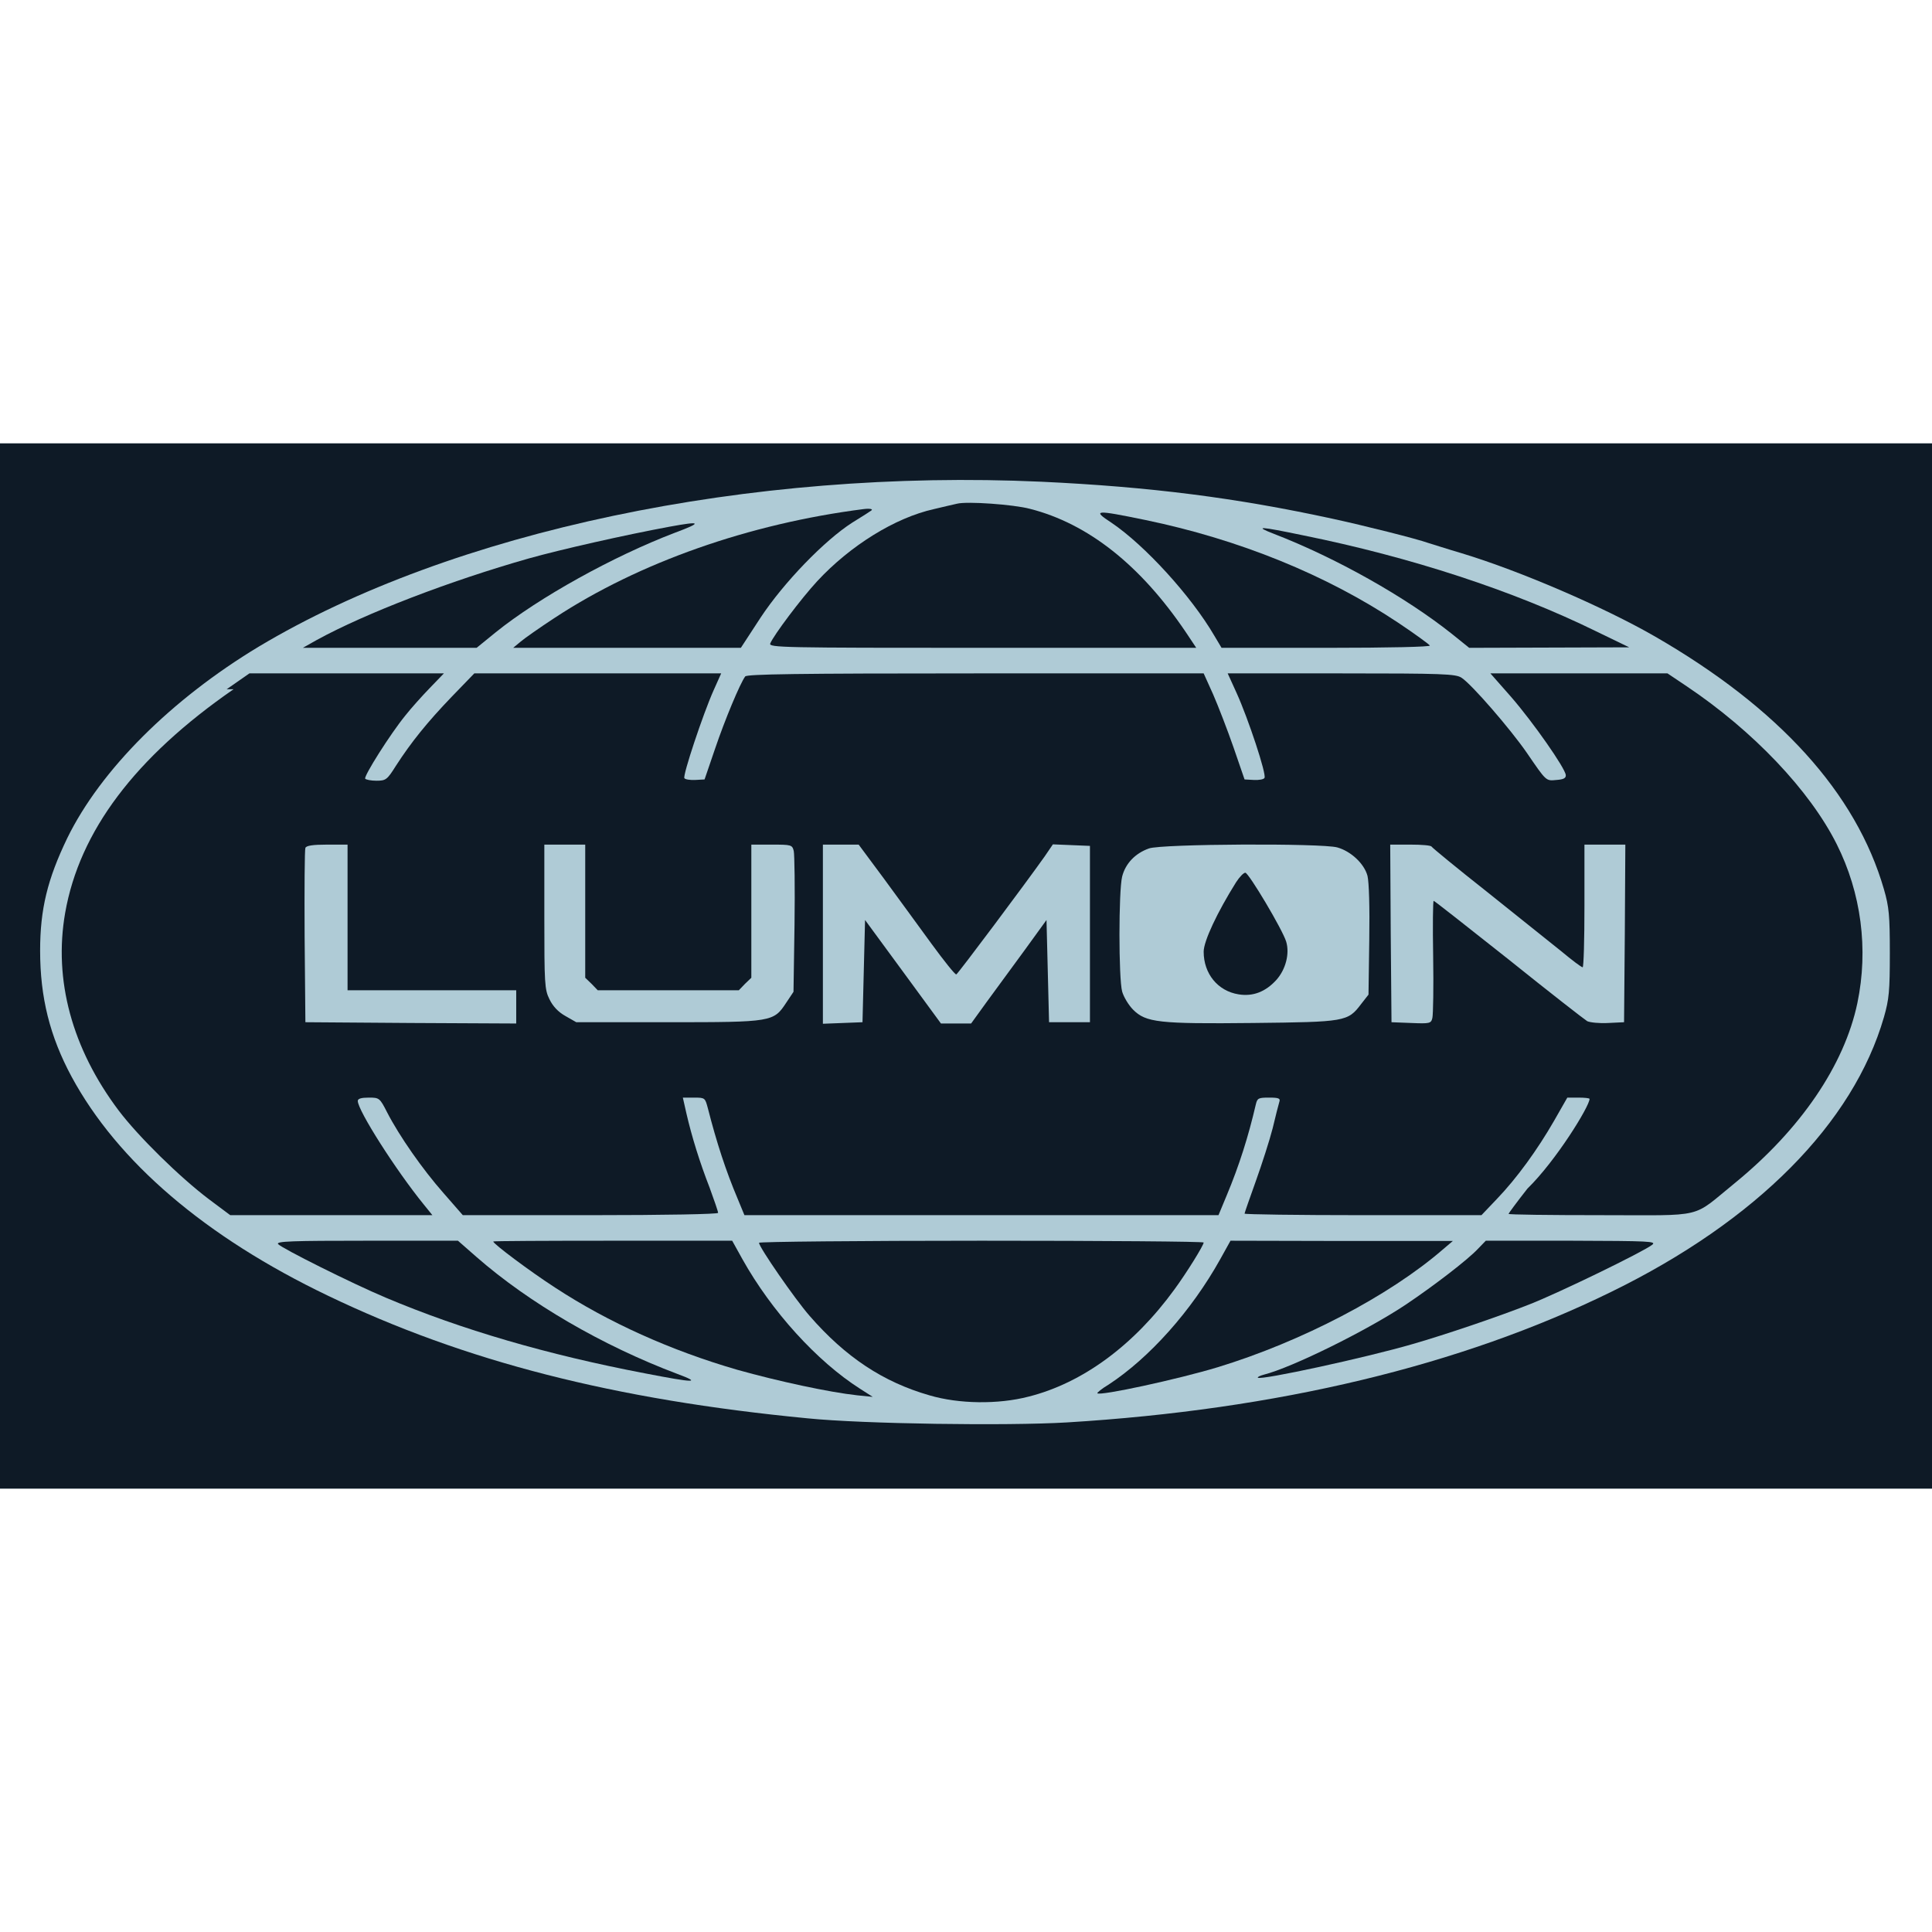
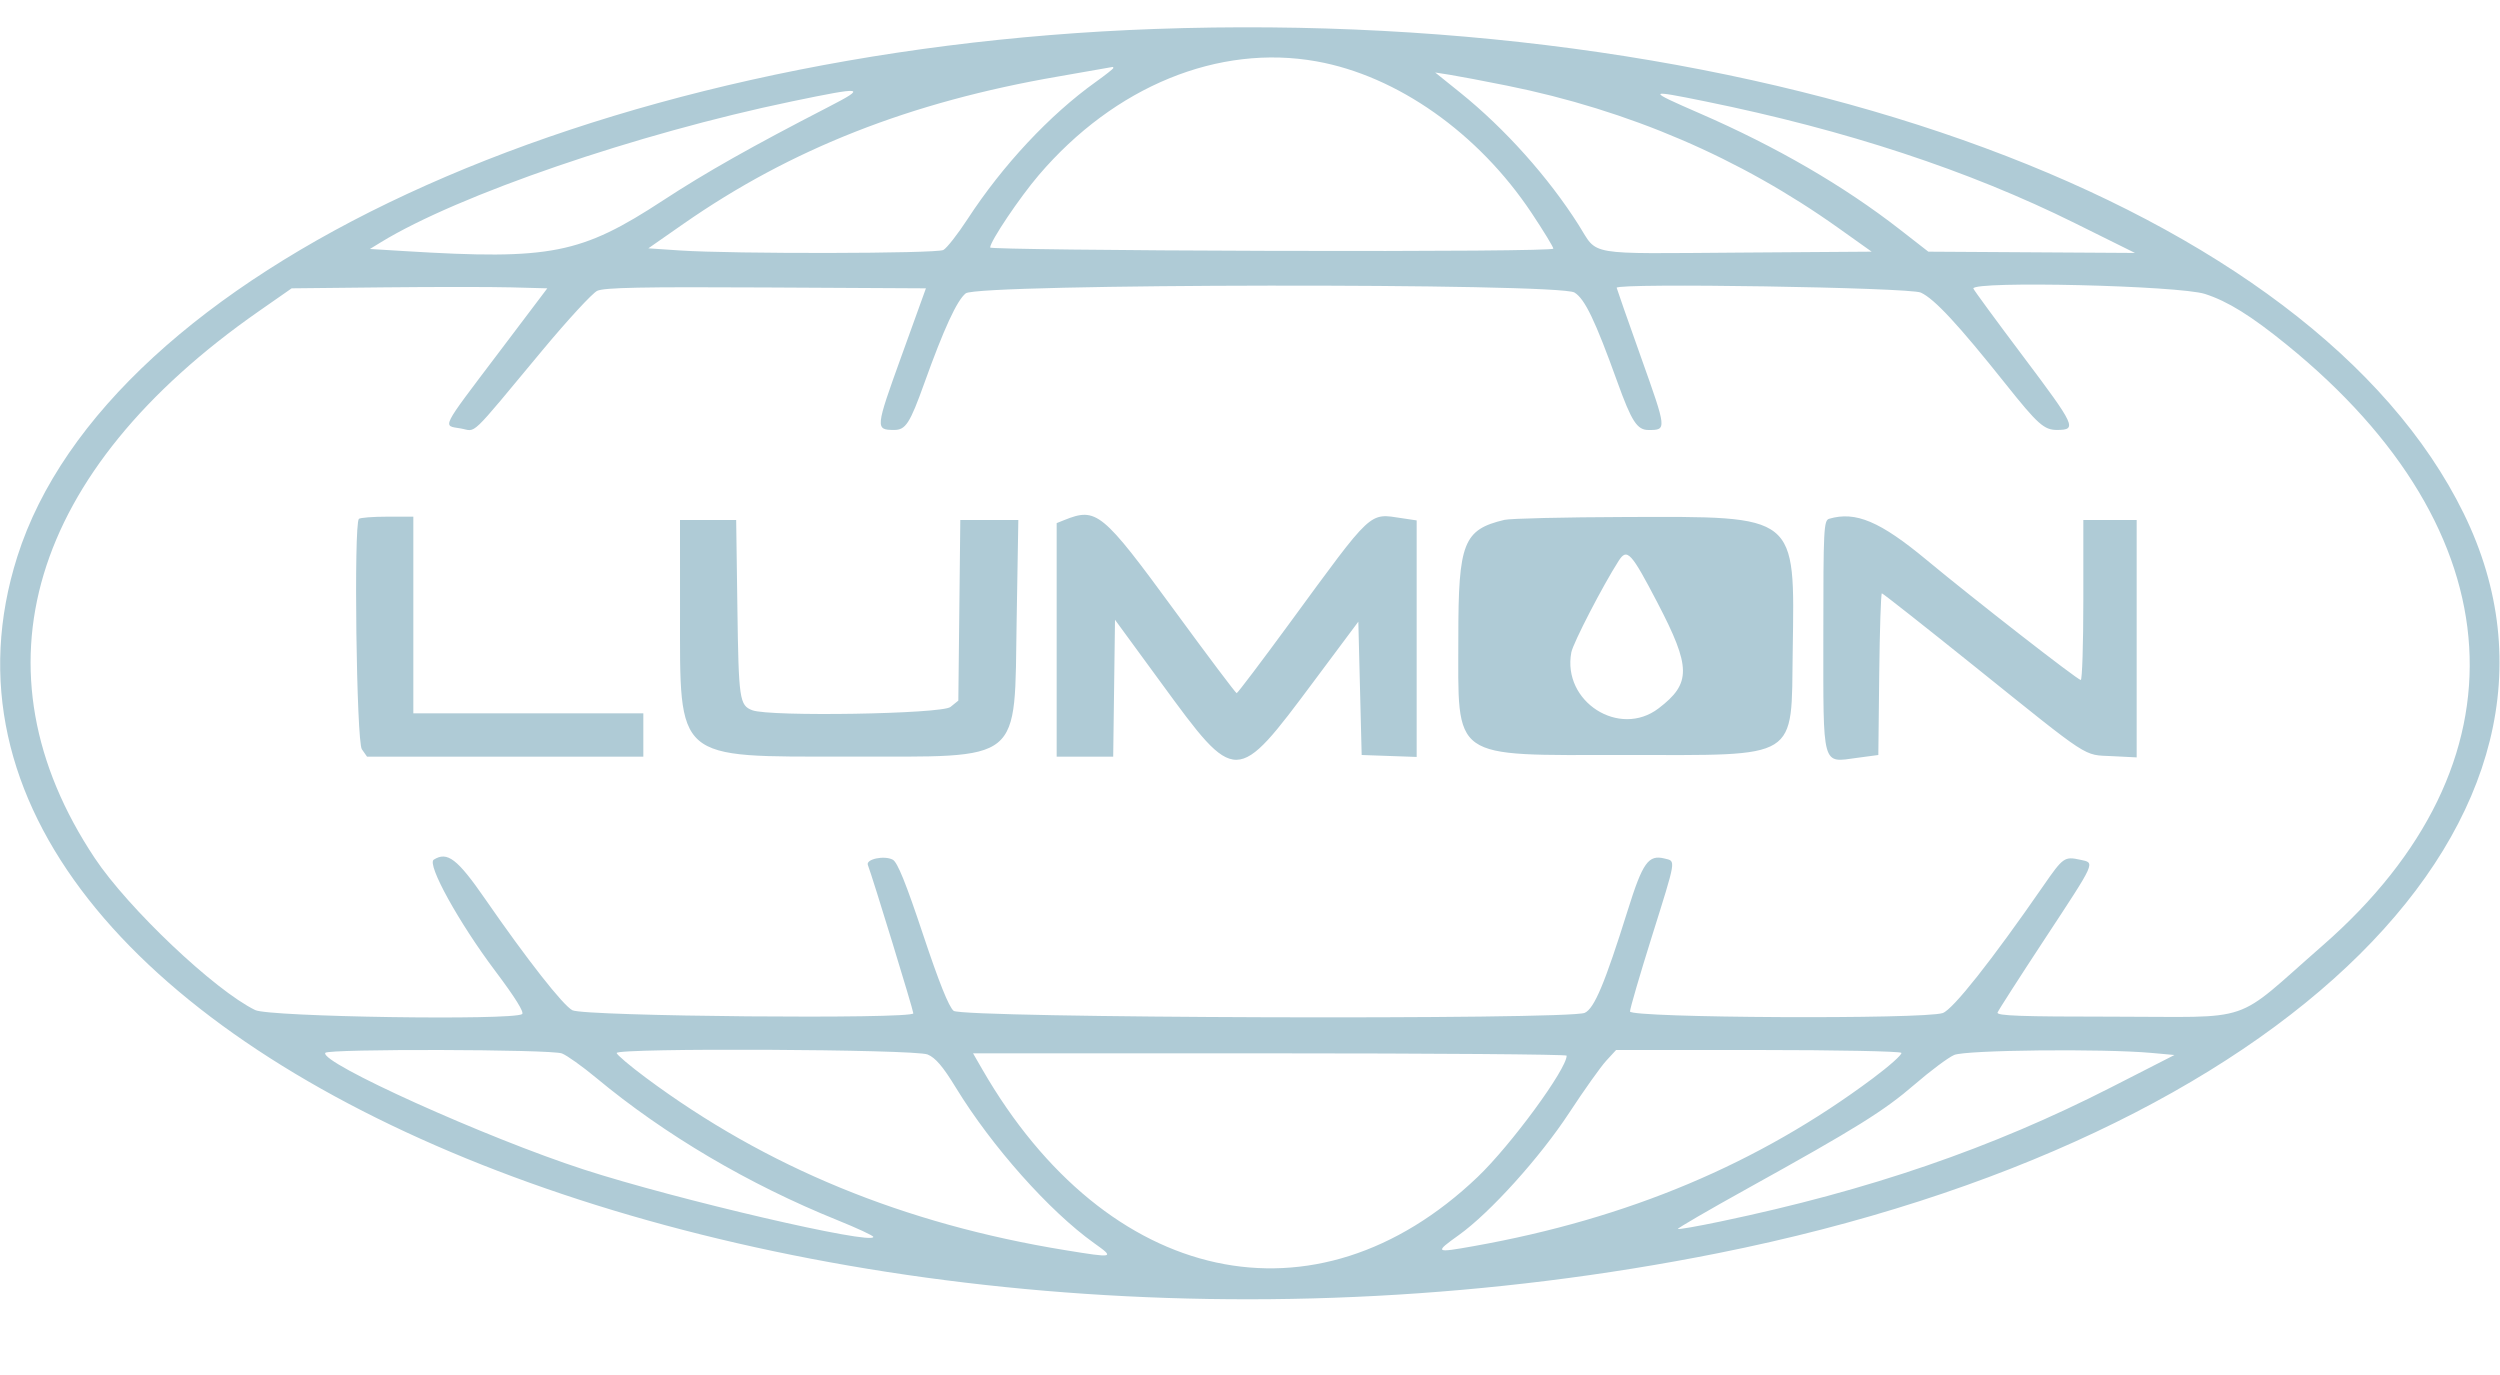
- <svg xmlns="http://www.w3.org/2000/svg" width="64" height="64" version="1.0" viewBox="0 0 756 409" preserveAspectRatio="xMidYMid meet">
-   <rect width="100%" height="100%" fill="#afcbd6" />
-   <g transform="translate(0,409) scale(0.1,-0.1)" fill="#0e1a26" stroke="none">
-     <path d="M0 2045 l0 -2045 3780 0 3780 0 0 2045 0 2045 -3780 0 -3780 0 0 -2045z m4075 1895 c427 -20 763 -63 1140 -145 120 -26 328 -78 375 -95 14 -4 72 -23 130 -40 228 -69 557 -211 755 -325 486 -280 788 -613 897 -990 20 -69 23 -103 23 -250 0 -148 -3 -180 -23 -250 -120 -415 -498 -797 -1067 -1075 -589 -289 -1307 -461 -2130 -511 -235 -14 -797 -6 -1015 16 -757 73 -1342 223 -1877 480 -480 230 -823 524 -1003 857 -85 158 -123 310 -123 493 0 163 29 280 106 440 131 268 408 544 750 750 756 452 1920 697 3062 645z" />
-     <path d="M3745 3854 c-11 -2 -51 -12 -90 -21 -153 -34 -328 -143 -457 -282 -63 -68 -171 -212 -184 -244 -6 -16 47 -17 830 -17 l837 0 -42 63 c-176 260 -381 423 -609 481 -64 17 -246 30 -285 20z" />
-     <path d="M3380 3833 c-448 -57 -880 -209 -1210 -426 -58 -38 -118 -80 -133 -93 l-29 -24 446 0 445 0 77 118 c91 138 251 303 359 372 39 24 72 45 74 47 9 6 -5 9 -29 6z" />
-     <path d="M4350 3779 c130 -88 311 -286 402 -442 l28 -47 410 0 c250 0 409 4 405 9 -3 5 -59 46 -125 90 -281 187 -621 325 -987 401 -199 41 -211 40 -133 -11z" />
-     <path d="M2620 3764 c-178 -33 -425 -89 -550 -124 -310 -88 -640 -215 -830 -319 l-55 -31 340 0 340 0 75 61 c169 136 459 297 700 389 110 41 105 47 -20 24z" />
-     <path d="M4985 3736 c243 -94 515 -247 697 -392 l67 -54 313 1 313 1 -130 63 c-324 159 -725 290 -1145 375 -173 36 -195 37 -115 6z" />
-     <path d="M914 3128 c-386 -267 -603 -556 -659 -875 -46 -263 27 -531 209 -773 77 -102 240 -262 354 -348 l83 -62 396 0 395 0 -34 42 c-109 134 -258 368 -258 405 0 9 14 13 43 13 41 0 43 -1 72 -58 48 -93 138 -222 220 -315 l76 -87 499 0 c296 0 500 4 500 9 0 5 -15 49 -33 98 -39 100 -70 200 -91 291 l-14 62 44 0 c43 0 43 -1 54 -42 34 -133 70 -244 117 -355 l26 -63 928 0 927 0 32 77 c49 117 85 231 114 356 6 25 10 27 52 27 38 0 45 -3 40 -17 -3 -10 -15 -56 -26 -103 -12 -47 -42 -140 -66 -207 -24 -67 -44 -124 -44 -127 0 -3 209 -6 463 -6 l464 0 60 63 c78 81 159 193 224 306 l52 91 43 0 c24 0 44 -2 44 -5 0 -29 -132 -243 -243 -351 -41 -52 -74 -97 -74 -99 0 -3 162 -5 361 -5 416 0 351 -15 525 126 257 210 428 461 479 704 44 211 15 431 -81 622 -106 211 -327 443 -586 617 l-76 51 -347 0 -346 0 81 -92 c86 -99 212 -279 214 -306 1 -12 -9 -17 -36 -19 -42 -4 -39 -7 -117 107 -65 94 -216 268 -255 293 -23 15 -73 17 -470 17 l-445 0 35 -77 c45 -99 118 -319 109 -332 -3 -6 -22 -9 -42 -8 l-36 2 -43 125 c-24 69 -60 162 -80 208 l-37 82 -892 0 c-702 0 -895 -3 -902 -12 -20 -27 -79 -168 -118 -283 l-41 -120 -36 -2 c-21 -1 -40 2 -43 7 -7 11 73 251 114 343 l30 67 -483 0 -483 0 -89 -92 c-95 -99 -158 -177 -218 -270 -34 -54 -39 -58 -76 -58 -21 0 -41 4 -44 8 -6 10 99 176 157 247 22 28 65 76 96 108 l55 57 -380 0 -381 0 -89 -62z m446 -893 l0 -285 330 0 330 0 0 -65 0 -65 -412 2 -413 3 -3 335 c-1 184 0 341 3 347 3 9 29 13 85 13 l80 0 0 -285z m930 25 l0 -261 25 -24 24 -25 276 0 276 0 24 25 25 24 0 261 0 260 80 0 c77 0 80 -1 86 -25 3 -14 5 -143 3 -288 l-4 -263 -28 -42 c-50 -76 -54 -77 -462 -77 l-360 0 -42 24 c-29 16 -50 39 -63 66 -19 38 -20 62 -20 323 l0 282 80 0 80 0 0 -260z m1168 128 c53 -73 138 -188 187 -256 49 -67 92 -121 97 -120 7 3 271 356 346 462 l32 47 73 -3 72 -3 0 -345 0 -345 -80 0 -80 0 -5 200 -5 200 -87 -120 c-48 -66 -115 -157 -148 -202 l-60 -83 -59 0 -59 0 -148 202 -149 203 -5 -200 -5 -200 -77 -3 -78 -3 0 351 0 350 70 0 70 0 98 -132z m1775 121 c53 -15 105 -63 118 -111 6 -25 9 -121 7 -252 l-3 -213 -29 -37 c-52 -69 -62 -70 -423 -74 -369 -4 -419 2 -469 52 -18 18 -37 50 -43 71 -14 52 -14 393 0 450 13 51 51 91 105 110 49 18 677 21 737 4z m369 3 c2 -4 99 -84 217 -177 117 -94 248 -198 290 -232 42 -35 79 -63 84 -63 4 0 7 108 7 240 l0 240 80 0 80 0 -2 -347 -3 -348 -62 -3 c-35 -2 -71 2 -82 7 -10 6 -149 114 -307 241 -159 126 -291 230 -294 230 -3 0 -4 -98 -2 -217 2 -120 0 -228 -3 -241 -5 -22 -10 -23 -83 -20 l-77 3 -3 348 -2 347 79 0 c44 0 81 -3 83 -8z" />
-     <path d="M4837 2373 c-74 -118 -127 -231 -127 -272 0 -86 55 -154 137 -167 56 -9 105 10 147 56 37 41 53 103 39 150 -14 47 -147 270 -160 270 -7 0 -23 -17 -36 -37z" />
-     <path d="M1088 957 c15 -17 291 -155 422 -210 296 -125 632 -223 1014 -296 196 -38 223 -38 126 -2 -294 111 -579 277 -785 457 l-73 64 -357 0 c-291 0 -355 -2 -347 -13z" />
-     <path d="M1930 967 c0 -9 144 -117 243 -181 208 -136 453 -246 712 -321 160 -45 360 -88 470 -100 l60 -6 -50 32 c-168 107 -346 303 -460 507 l-40 72 -467 0 c-258 0 -468 -1 -468 -3z" />
-     <path d="M2970 962 c0 -17 141 -221 198 -286 141 -162 288 -259 469 -311 115 -34 269 -36 388 -5 211 53 412 201 571 420 47 64 114 172 114 183 0 4 -391 7 -870 7 -478 0 -870 -4 -870 -8z" />
-     <path d="M4775 898 c-113 -203 -278 -387 -437 -491 -27 -16 -46 -32 -44 -34 11 -11 316 55 471 102 328 100 672 280 880 460 l40 34 -435 0 -435 1 -40 -72z" />
-     <path d="M5784 939 c-41 -44 -173 -145 -283 -219 -153 -102 -445 -246 -555 -274 -15 -4 -26 -9 -24 -12 11 -11 426 79 607 132 128 37 332 106 456 155 113 44 444 205 480 233 18 14 -10 15 -316 16 l-335 0 -30 -31z" />
+ <svg xmlns="http://www.w3.org/2000/svg" id="svg" width="400" height="220" viewBox="0 160 400 220">
+   <g id="svgg">
+     <path id="path0" d="M184.800 164.633 C 94.179 167.862,17.211 203.563,2.769 249.067 C -22.277 327.976,128.579 389.741,274.933 360.498 C 365.845 342.333,417.964 290.601,394.184 242.133 C 370.114 193.078,283.739 161.108,184.800 164.633 M210.667 169.822 C 223.561 172.138,236.543 181.291,245.045 194.061 C 246.963 196.943,248.533 199.519,248.533 199.784 C 248.533 200.069,230.092 200.215,203.467 200.139 C 178.680 200.069,158.409 199.829,158.419 199.606 C 158.470 198.552,163.106 191.648,166.192 188.032 C 178.331 173.804,194.950 167.000,210.667 169.822 M178.133 170.883 C 178.133 171.002,176.873 172.000,175.333 173.101 C 167.960 178.370,160.450 186.405,154.803 195.065 C 153.225 197.485,151.485 199.705,150.936 199.999 C 149.835 200.588,117.315 200.646,108.800 200.074 L 103.733 199.733 109.333 195.828 C 126.538 183.829,145.654 176.313,169.333 172.236 C 174.027 171.428,177.927 170.744,178.000 170.717 C 178.073 170.689,178.133 170.764,178.133 170.883 M241.067 173.692 C 260.625 177.634,278.353 185.244,294.133 196.472 L 299.467 200.267 278.400 200.415 C 253.392 200.591,255.749 200.993,252.592 196.010 C 247.735 188.343,240.772 180.563,233.614 174.805 L 229.628 171.599 232.014 171.974 C 233.326 172.180,237.400 172.954,241.067 173.692 M132.508 177.136 C 120.288 183.434,112.924 187.595,106.133 192.036 C 92.955 200.656,88.135 201.608,64.876 200.185 L 59.186 199.837 60.926 198.771 C 73.294 191.193,101.935 181.373,126.667 176.232 C 138.295 173.815,138.800 173.893,132.508 177.136 M272.860 176.225 C 295.427 180.822,314.959 187.257,332.000 195.710 L 341.600 200.472 325.067 200.369 L 308.533 200.267 304.000 196.736 C 294.993 189.722,284.246 183.484,271.954 178.137 C 263.391 174.411,263.440 174.306,272.860 176.225 M352.800 207.033 C 356.460 208.217,360.143 210.505,365.867 215.149 C 402.732 245.060,404.957 282.154,371.634 311.274 C 356.975 324.083,361.144 322.667,338.093 322.667 C 323.319 322.667,319.407 322.526,319.610 322.000 C 319.751 321.633,323.132 316.367,327.123 310.296 C 335.449 297.633,335.247 298.083,332.847 297.561 C 330.307 297.010,330.105 297.152,326.917 301.760 C 318.660 313.692,312.471 321.517,310.842 322.085 C 307.895 323.113,260.800 322.877,260.800 321.835 C 260.800 321.377,262.360 316.027,264.267 309.946 C 268.258 297.218,268.158 297.822,266.344 297.367 C 263.740 296.713,262.838 297.981,260.432 305.669 C 256.782 317.328,255.093 321.356,253.558 322.055 C 251.031 323.207,153.999 322.897,152.582 321.733 C 151.810 321.099,150.237 317.170,147.667 309.455 C 144.942 301.277,143.596 297.955,142.846 297.553 C 141.489 296.827,138.499 297.460,138.858 298.397 C 139.618 300.376,146.133 321.632,146.133 322.131 C 146.133 323.096,93.502 322.623,91.584 321.640 C 90.091 320.875,84.290 313.479,77.647 303.869 C 73.179 297.406,71.571 296.173,69.400 297.548 C 68.256 298.272,73.416 307.617,79.225 315.338 C 82.422 319.588,83.927 322.003,83.535 322.258 C 81.944 323.294,43.082 322.705,40.835 321.611 C 34.364 318.459,20.513 305.341,15.157 297.292 C -4.862 267.206,4.673 235.418,41.398 209.807 L 46.666 206.133 61.333 205.979 C 69.400 205.894,78.603 205.894,81.784 205.979 L 87.569 206.133 79.726 216.509 C 70.398 228.849,70.794 228.059,73.690 228.548 C 76.334 228.995,74.770 230.489,86.819 216.007 C 90.843 211.171,94.772 206.908,95.551 206.535 C 96.649 206.009,102.707 205.887,122.557 205.995 L 148.148 206.133 144.212 217.038 C 140.052 228.566,140.031 228.775,143.054 228.792 C 144.902 228.802,145.580 227.756,147.883 221.333 C 151.014 212.602,153.119 208.037,154.522 206.933 C 156.504 205.374,249.388 205.250,251.914 206.803 C 253.579 207.826,255.230 211.266,258.763 221.067 C 261.066 227.458,261.936 228.800,263.772 228.800 C 266.702 228.800,266.701 228.790,262.582 217.220 C 260.428 211.171,258.667 206.142,258.667 206.044 C 258.667 205.246,305.535 205.988,307.330 206.814 C 309.519 207.822,313.290 211.886,320.919 221.459 C 326.069 227.921,327.064 228.806,329.165 228.792 C 332.359 228.771,332.082 228.171,323.793 217.145 C 319.360 211.250,315.733 206.305,315.733 206.156 C 315.733 204.914,348.660 205.693,352.800 207.033 M57.422 243.022 C 56.583 243.861,57.031 278.645,57.897 279.881 L 58.727 281.067 80.830 281.067 L 102.933 281.067 102.933 277.600 L 102.933 274.133 84.533 274.133 L 66.133 274.133 66.133 258.400 L 66.133 242.667 61.956 242.667 C 59.658 242.667,57.618 242.827,57.422 243.022 M170.267 243.217 L 169.067 243.699 169.067 262.383 L 169.067 281.067 173.589 281.067 L 178.112 281.067 178.256 270.115 L 178.400 259.164 185.845 269.340 C 197.812 285.700,197.763 285.701,210.221 269.001 L 217.333 259.467 217.600 270.133 L 217.867 280.800 222.267 280.955 L 226.667 281.110 226.667 262.188 L 226.667 243.265 224.316 242.913 C 218.982 242.113,219.754 241.393,206.400 259.623 C 201.853 265.830,198.013 270.909,197.867 270.909 C 197.720 270.910,193.280 265.008,188.000 257.794 C 176.328 241.846,175.457 241.130,170.267 243.217 M240.715 243.177 C 234.154 244.741,233.333 246.820,233.333 261.884 C 233.333 281.862,231.836 280.800,260.000 280.800 C 288.179 280.800,286.577 281.797,286.835 264.096 C 287.156 242.154,287.760 242.635,260.037 242.721 C 250.336 242.751,241.642 242.957,240.715 243.177 M292.667 243.004 C 291.801 243.258,291.733 244.609,291.733 261.556 C 291.733 283.088,291.438 282.018,297.165 281.251 L 300.533 280.800 300.676 267.867 C 300.755 260.753,300.946 254.933,301.100 254.933 C 301.255 254.933,307.880 260.153,315.822 266.533 C 334.760 281.746,333.231 280.747,337.950 280.985 L 341.867 281.183 341.867 262.192 L 341.867 243.200 337.600 243.200 L 333.333 243.200 333.333 256.000 C 333.333 263.040,333.149 268.800,332.924 268.800 C 332.420 268.800,315.880 255.921,308.267 249.601 C 300.820 243.418,296.898 241.760,292.667 243.004 M108.803 257.733 C 108.808 281.909,107.834 281.066,135.733 281.051 C 163.991 281.036,162.274 282.438,162.667 259.066 L 162.933 243.199 158.291 243.199 L 153.649 243.200 153.491 257.648 L 153.333 272.096 152.074 273.115 C 150.676 274.246,123.167 274.703,120.374 273.641 C 118.314 272.857,118.184 271.966,117.981 257.200 L 117.788 243.200 113.294 243.200 L 108.800 243.200 108.803 257.733 M265.204 256.455 C 270.585 266.779,270.611 269.344,265.375 273.337 C 259.094 278.128,249.933 272.255,251.410 264.384 C 251.688 262.899,256.475 253.645,258.987 249.733 C 260.329 247.645,260.979 248.348,265.204 256.455 M89.904 328.548 C 90.696 328.849,93.172 330.613,95.406 332.469 C 106.380 341.587,119.786 349.493,134.000 355.232 C 137.153 356.506,139.733 357.707,139.733 357.901 C 139.733 359.261,108.246 351.935,93.405 347.123 C 77.855 342.081,51.093 330.001,52.048 328.455 C 52.459 327.791,88.145 327.879,89.904 328.548 M148.417 328.717 C 149.684 329.246,150.870 330.638,152.939 334.025 C 158.690 343.436,167.904 353.797,175.066 358.906 C 178.395 361.281,178.299 361.305,170.472 360.032 C 144.661 355.837,122.592 346.765,103.333 332.432 C 100.767 330.522,98.667 328.744,98.667 328.480 C 98.667 327.643,146.391 327.870,148.417 328.717 M304.220 328.457 C 304.375 328.708,302.325 330.540,299.664 332.527 C 281.350 346.203,260.518 354.966,235.846 359.371 C 229.542 360.497,229.465 360.440,233.428 357.600 C 238.423 354.021,246.383 345.201,251.077 338.044 C 253.449 334.427,256.107 330.687,256.983 329.733 L 258.575 328.000 281.256 328.000 C 293.731 328.000,304.064 328.206,304.220 328.457 M344.224 328.466 L 347.915 328.800 337.824 333.953 C 318.678 343.729,299.137 350.442,275.258 355.444 C 271.624 356.205,268.564 356.741,268.458 356.635 C 268.352 356.530,273.365 353.615,279.599 350.158 C 297.057 340.479,301.437 337.751,306.371 333.489 C 308.881 331.322,311.714 329.209,312.667 328.795 C 314.507 327.995,336.484 327.766,344.224 328.466 M250.667 328.902 C 250.667 331.071,241.731 343.248,236.421 348.316 C 210.497 373.056,177.157 365.802,157.148 331.067 L 155.688 328.533 203.178 328.533 C 229.297 328.533,250.667 328.699,250.667 328.902 " stroke="none" fill="#afcbd6" fill-rule="evenodd" />
  </g>
</svg>
